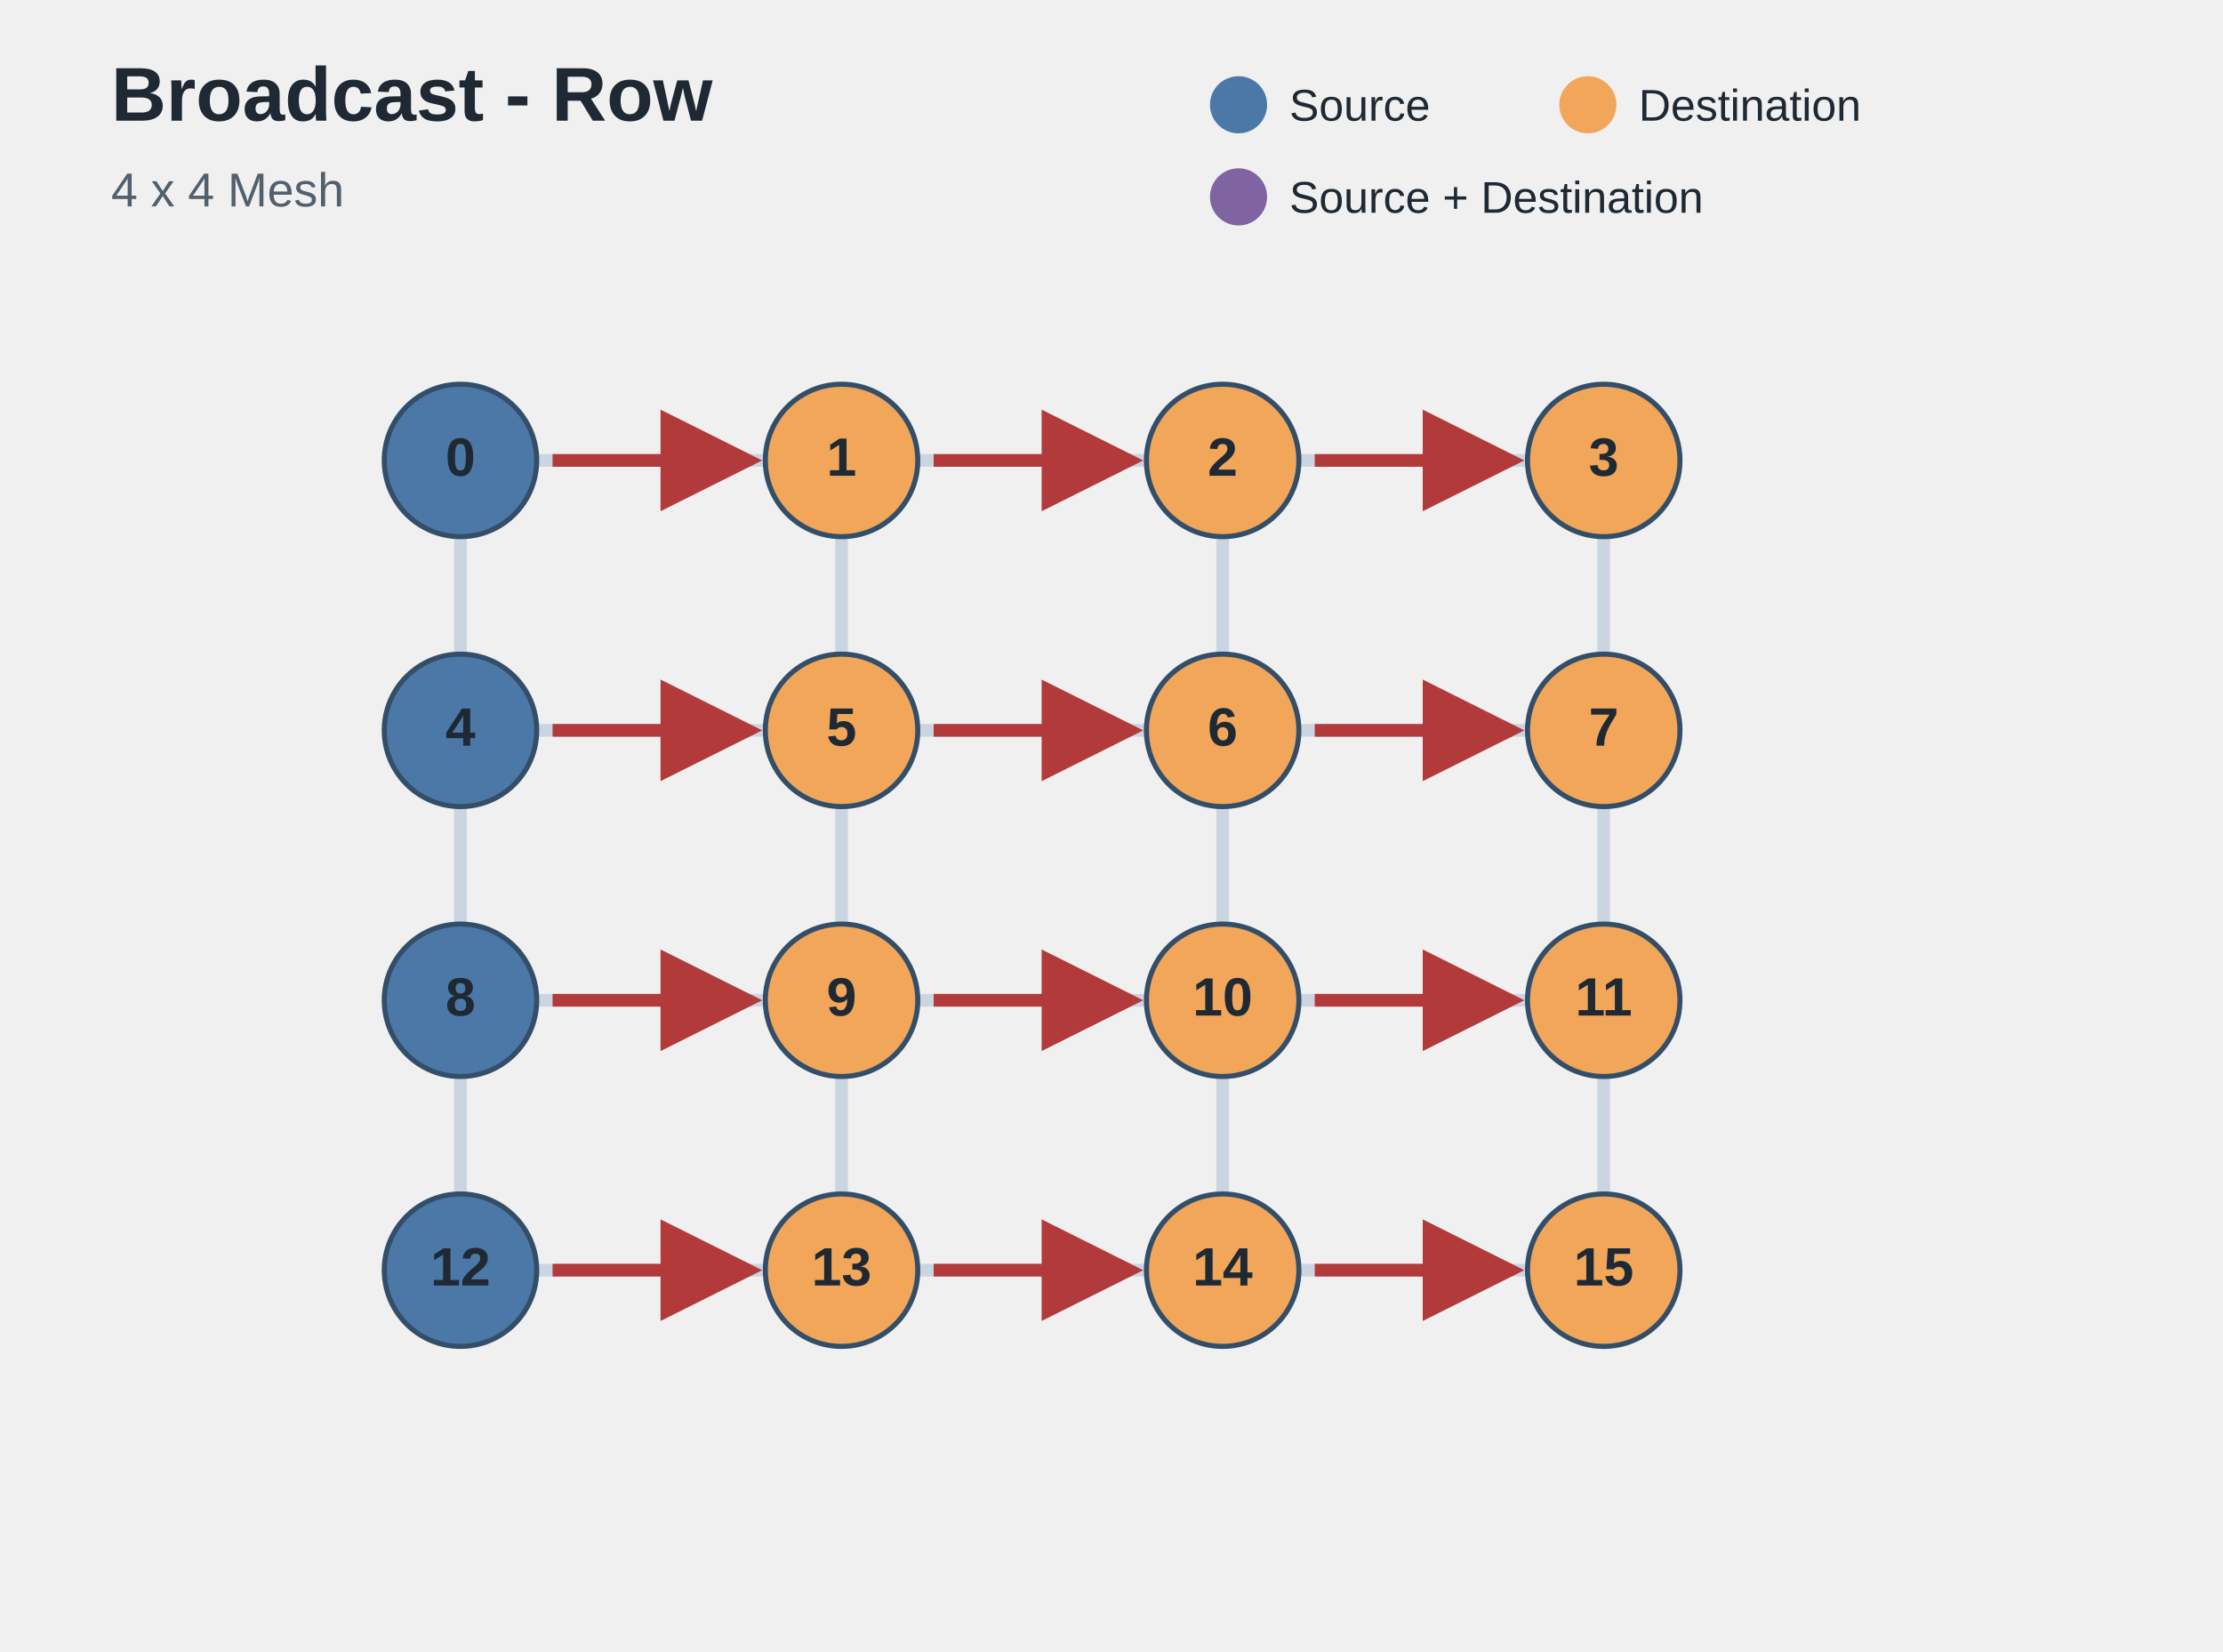
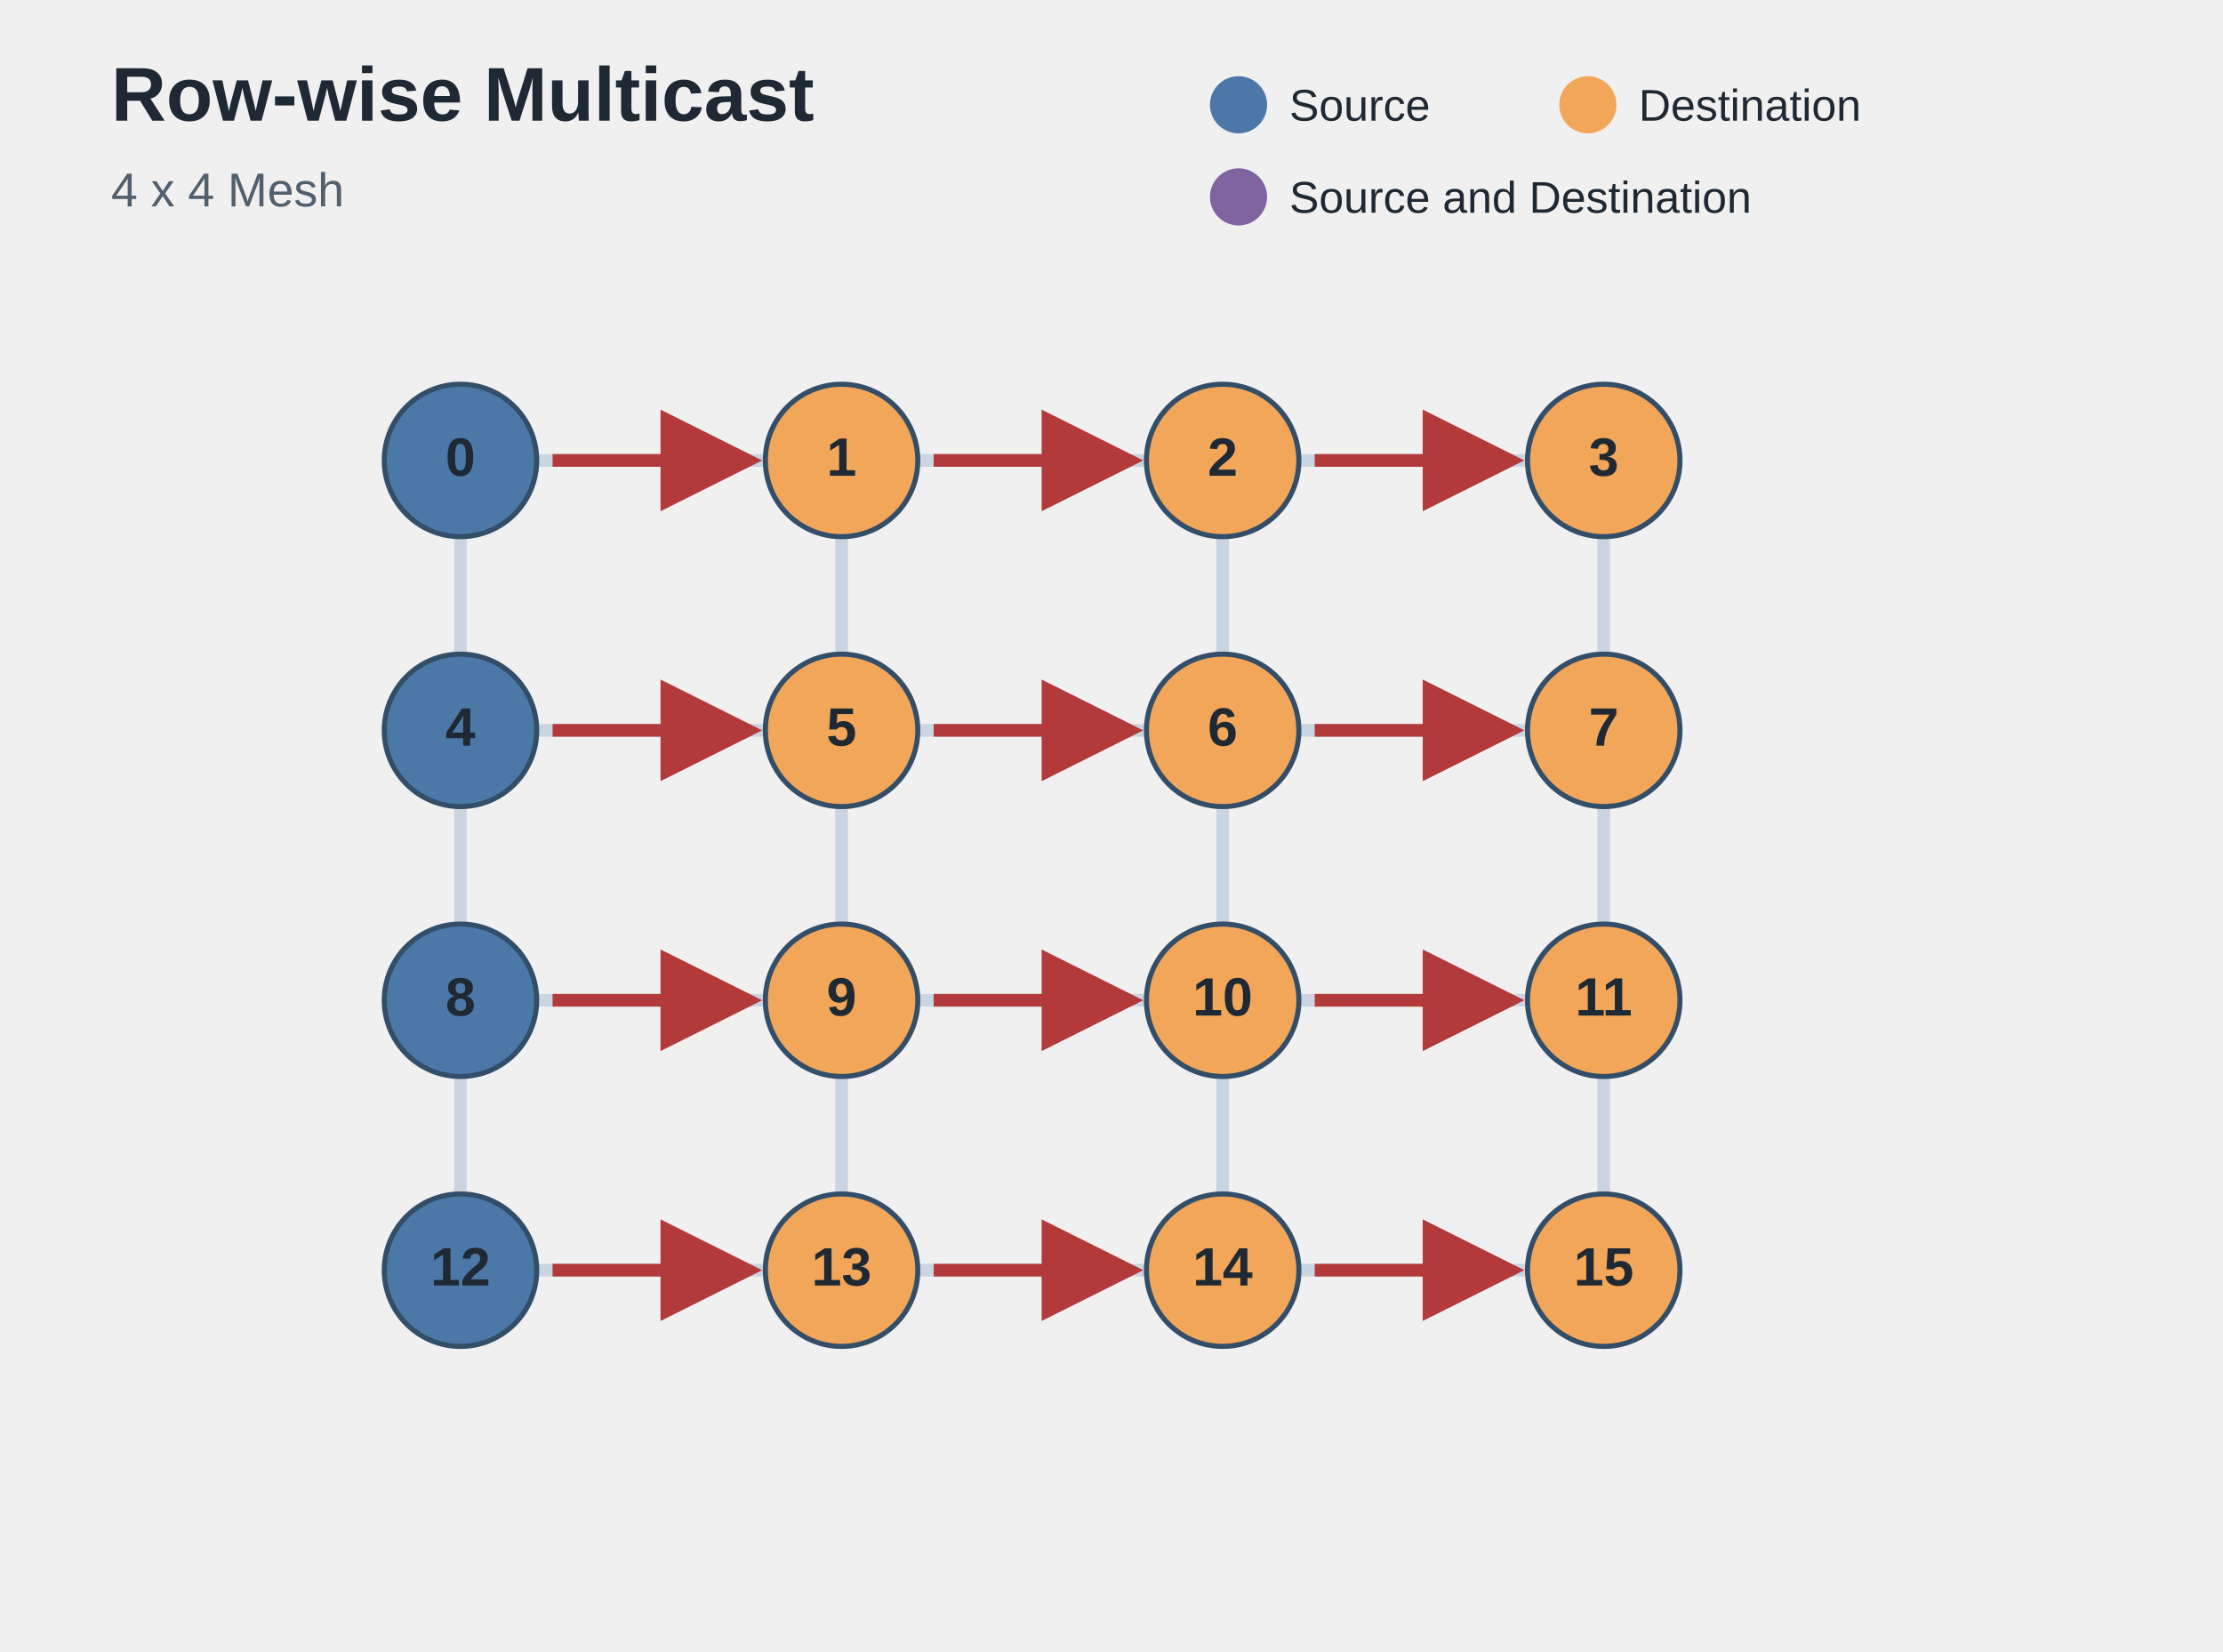
<svg xmlns="http://www.w3.org/2000/svg" width="700" height="520" viewBox="0 0 700 520">
  <defs>
    <marker id="arrow" markerWidth="8" markerHeight="8" refX="7" refY="4" orient="auto">
      <path d="M0,0 L8,4 L0,8 Z" fill="#b23a3a" />
    </marker>
    <marker id="arrow-start" markerWidth="8" markerHeight="8" refX="1" refY="4" orient="auto">
      <path d="M8,0 L0,4 L8,8 Z" fill="#b23a3a" />
    </marker>
  </defs>
  <style>text{font-family:Arial,Helvetica,sans-serif;fill:#1f2933}.title{font-size:24px;font-weight:700}.subtitle{font-size:15px;fill:#52606d}.node{stroke:#334e68;stroke-width:1.6}.node-id{font-size:17px;font-weight:700;text-anchor:middle;dominant-baseline:middle}.mesh{stroke:#cbd5e1;stroke-width:4}.flow{stroke:#b23a3a;stroke-width:4;fill:none;marker-end:url(#arrow)}.both{marker-start:url(#arrow-start)}.region{stroke-width:2;stroke-dasharray:7 5;fill-opacity:.12}.legend{font-size:14px}</style>
-   <text class="title" x="35" y="38">Broadcast - Row</text>
+   <text class="title" x="35" y="38">Row-wise Multicast</text>
  <text class="subtitle" x="35" y="65">4 x 4 Mesh</text>
  <line class="mesh" x1="145" y1="145" x2="265" y2="145" />
  <line class="mesh" x1="265" y1="145" x2="385" y2="145" />
  <line class="mesh" x1="385" y1="145" x2="505" y2="145" />
  <line class="mesh" x1="145" y1="230" x2="265" y2="230" />
  <line class="mesh" x1="265" y1="230" x2="385" y2="230" />
  <line class="mesh" x1="385" y1="230" x2="505" y2="230" />
  <line class="mesh" x1="145" y1="315" x2="265" y2="315" />
  <line class="mesh" x1="265" y1="315" x2="385" y2="315" />
  <line class="mesh" x1="385" y1="315" x2="505" y2="315" />
  <line class="mesh" x1="145" y1="400" x2="265" y2="400" />
  <line class="mesh" x1="265" y1="400" x2="385" y2="400" />
  <line class="mesh" x1="385" y1="400" x2="505" y2="400" />
  <line class="mesh" x1="145" y1="145" x2="145" y2="230" />
  <line class="mesh" x1="145" y1="230" x2="145" y2="315" />
  <line class="mesh" x1="145" y1="315" x2="145" y2="400" />
  <line class="mesh" x1="265" y1="145" x2="265" y2="230" />
  <line class="mesh" x1="265" y1="230" x2="265" y2="315" />
  <line class="mesh" x1="265" y1="315" x2="265" y2="400" />
  <line class="mesh" x1="385" y1="145" x2="385" y2="230" />
  <line class="mesh" x1="385" y1="230" x2="385" y2="315" />
  <line class="mesh" x1="385" y1="315" x2="385" y2="400" />
  <line class="mesh" x1="505" y1="145" x2="505" y2="230" />
  <line class="mesh" x1="505" y1="230" x2="505" y2="315" />
  <line class="mesh" x1="505" y1="315" x2="505" y2="400" />
  <line class="flow" x1="174.0" y1="145.0" x2="236.0" y2="145.0" />
  <line class="flow" x1="294.0" y1="145.0" x2="356.0" y2="145.0" />
  <line class="flow" x1="414.0" y1="145.0" x2="476.0" y2="145.0" />
  <line class="flow" x1="174.0" y1="230.0" x2="236.0" y2="230.0" />
  <line class="flow" x1="294.0" y1="230.0" x2="356.0" y2="230.0" />
  <line class="flow" x1="414.0" y1="230.0" x2="476.0" y2="230.0" />
  <line class="flow" x1="174.0" y1="315.0" x2="236.0" y2="315.0" />
  <line class="flow" x1="294.0" y1="315.0" x2="356.0" y2="315.0" />
  <line class="flow" x1="414.0" y1="315.0" x2="476.0" y2="315.0" />
  <line class="flow" x1="174.0" y1="400.0" x2="236.0" y2="400.0" />
  <line class="flow" x1="294.0" y1="400.0" x2="356.0" y2="400.0" />
  <line class="flow" x1="414.0" y1="400.0" x2="476.0" y2="400.0" />
  <circle class="node" cx="145" cy="145" r="24" fill="#4c78a8" />
  <text class="node-id" x="145" y="145" fill="#ffffff">0</text>
  <circle class="node" cx="265" cy="145" r="24" fill="#f2a65a" />
  <text class="node-id" x="265" y="145" fill="#ffffff">1</text>
  <circle class="node" cx="385" cy="145" r="24" fill="#f2a65a" />
  <text class="node-id" x="385" y="145" fill="#ffffff">2</text>
  <circle class="node" cx="505" cy="145" r="24" fill="#f2a65a" />
  <text class="node-id" x="505" y="145" fill="#ffffff">3</text>
  <circle class="node" cx="145" cy="230" r="24" fill="#4c78a8" />
  <text class="node-id" x="145" y="230" fill="#ffffff">4</text>
  <circle class="node" cx="265" cy="230" r="24" fill="#f2a65a" />
  <text class="node-id" x="265" y="230" fill="#ffffff">5</text>
  <circle class="node" cx="385" cy="230" r="24" fill="#f2a65a" />
  <text class="node-id" x="385" y="230" fill="#ffffff">6</text>
  <circle class="node" cx="505" cy="230" r="24" fill="#f2a65a" />
  <text class="node-id" x="505" y="230" fill="#ffffff">7</text>
  <circle class="node" cx="145" cy="315" r="24" fill="#4c78a8" />
  <text class="node-id" x="145" y="315" fill="#ffffff">8</text>
  <circle class="node" cx="265" cy="315" r="24" fill="#f2a65a" />
  <text class="node-id" x="265" y="315" fill="#ffffff">9</text>
  <circle class="node" cx="385" cy="315" r="24" fill="#f2a65a" />
  <text class="node-id" x="385" y="315" fill="#ffffff">10</text>
  <circle class="node" cx="505" cy="315" r="24" fill="#f2a65a" />
  <text class="node-id" x="505" y="315" fill="#ffffff">11</text>
  <circle class="node" cx="145" cy="400" r="24" fill="#4c78a8" />
  <text class="node-id" x="145" y="400" fill="#ffffff">12</text>
  <circle class="node" cx="265" cy="400" r="24" fill="#f2a65a" />
  <text class="node-id" x="265" y="400" fill="#ffffff">13</text>
  <circle class="node" cx="385" cy="400" r="24" fill="#f2a65a" />
  <text class="node-id" x="385" y="400" fill="#ffffff">14</text>
  <circle class="node" cx="505" cy="400" r="24" fill="#f2a65a" />
  <text class="node-id" x="505" y="400" fill="#ffffff">15</text>
  <circle cx="390" cy="33" r="9" fill="#4c78a8" />
  <text class="legend" x="406" y="38">Source</text>
  <circle cx="500" cy="33" r="9" fill="#f2a65a" />
  <text class="legend" x="516" y="38">Destination</text>
  <circle cx="390" cy="62" r="9" fill="#8064a2" />
-   <text class="legend" x="406" y="67">Source + Destination</text>
+   <text class="legend" x="406" y="67">Source and Destination</text>
</svg>
